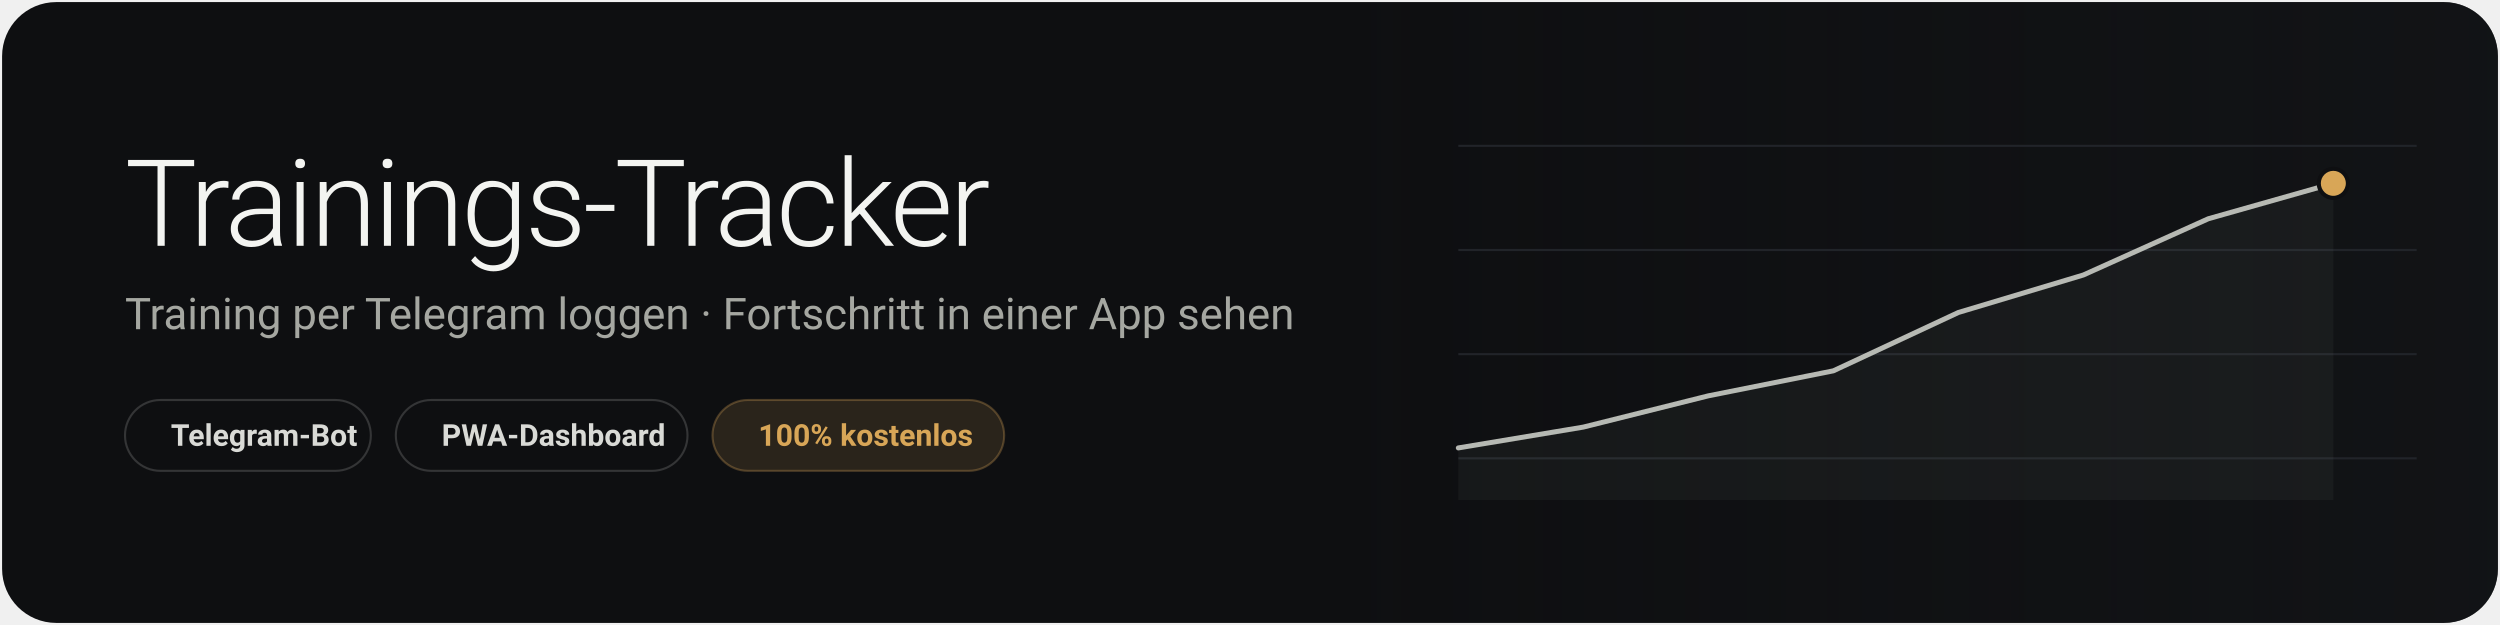
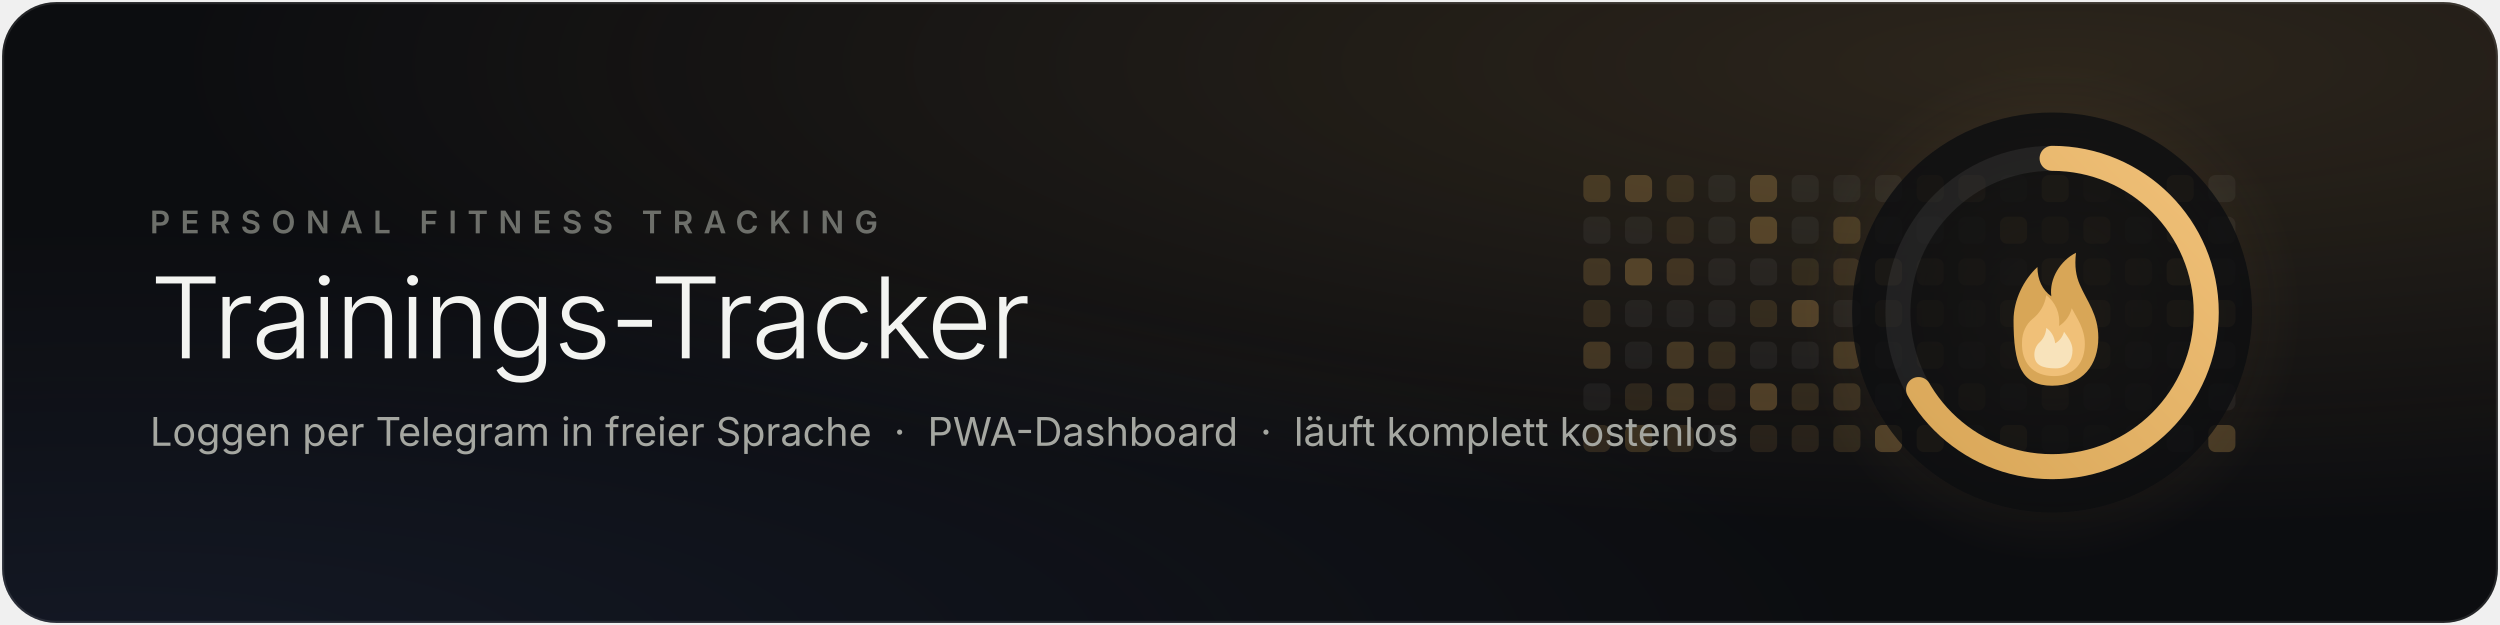
<svg xmlns="http://www.w3.org/2000/svg" width="1200" height="300" viewBox="0 0 1200 300">
  <defs>
-     <linearGradient id="fade" x1="0" y1="0" x2="1" y2="0">
-       <stop offset="0%" stop-color="#15171a" stop-opacity="0" />
-       <stop offset="100%" stop-color="#15171a" stop-opacity="0.55" />
-     </linearGradient>
    <clipPath id="round">
      <rect x="1" y="1" width="1198" height="298" rx="26" />
    </clipPath>
+     <radialGradient id="glow-warm" cx="0.82" cy="0.1" r="0.75">
+       <stop offset="0%" stop-color="#d8a657" stop-opacity="0.16" />
+       <stop offset="100%" stop-color="#d8a657" stop-opacity="0" />
+     </radialGradient>
+     <radialGradient id="glow-cool" cx="0.05" cy="1.05" r="0.7">
+       <stop offset="0%" stop-color="#577cd8" stop-opacity="0.10" />
+       <stop offset="100%" stop-color="#577cd8" stop-opacity="0" />
+     </radialGradient>
+     <linearGradient id="ember-grad" x1="0" y1="0" x2="1" y2="1">
+       <stop offset="0%" stop-color="#d8a657" />
+       <stop offset="100%" stop-color="#f0c078" />
+     </linearGradient>
+     <radialGradient id="ring-halo" cx="0.5" cy="0.5" r="0.5">
+       <stop offset="0%" stop-color="#d8a657" stop-opacity="0.22" />
+       <stop offset="70%" stop-color="#d8a657" stop-opacity="0.05" />
+       <stop offset="100%" stop-color="#d8a657" stop-opacity="0" />
+     </radialGradient>
  </defs>
  <g clip-path="url(#round)">
-     <rect x="1" y="1" width="1198" height="298" fill="#0e0f11" />
-     <rect x="640" y="1" width="559" height="298" fill="url(#fade)" />
-     <g stroke="#212429" stroke-width="1">
-       <line x1="700" y1="70" x2="1160" y2="70" />
-       <line x1="700" y1="120" x2="1160" y2="120" />
-       <line x1="700" y1="170" x2="1160" y2="170" />
-       <line x1="700" y1="220" x2="1160" y2="220" />
+     <rect x="1" y="1" width="1198" height="298" fill="#0c0d10" />
+     <rect x="1" y="1" width="1198" height="298" fill="url(#glow-warm)" />
+     <rect x="1" y="1" width="1198" height="298" fill="url(#glow-cool)" />
+     <rect x="760" y="84" width="13" height="13" rx="3.5" fill="#d8a657" opacity="0.21" />
+     <rect x="760" y="104" width="13" height="13" rx="3.5" fill="#ffffff" opacity="0.05" />
+     <rect x="760" y="124" width="13" height="13" rx="3.5" fill="#d8a657" opacity="0.2" />
+     <rect x="760" y="144" width="13" height="13" rx="3.5" fill="#d8a657" opacity="0.14" />
+     <rect x="760" y="164" width="13" height="13" rx="3.5" fill="#d8a657" opacity="0.23" />
+     <rect x="760" y="184" width="13" height="13" rx="3.5" fill="#ffffff" opacity="0.05" />
+     <rect x="760" y="204" width="13" height="13" rx="3.5" fill="#d8a657" opacity="0.16" />
+     <rect x="780" y="84" width="13" height="13" rx="3.5" fill="#d8a657" opacity="0.26" />
+     <rect x="780" y="104" width="13" height="13" rx="3.5" fill="#ffffff" opacity="0.05" />
+     <rect x="780" y="124" width="13" height="13" rx="3.5" fill="#d8a657" opacity="0.3" />
+     <rect x="780" y="144" width="13" height="13" rx="3.5" fill="#ffffff" opacity="0.05" />
+     <rect x="780" y="164" width="13" height="13" rx="3.5" fill="#ffffff" opacity="0.05" />
+     <rect x="780" y="184" width="13" height="13" rx="3.5" fill="#d8a657" opacity="0.13" />
+     <rect x="780" y="204" width="13" height="13" rx="3.5" fill="#d8a657" opacity="0.21" />
+     <rect x="800" y="84" width="13" height="13" rx="3.5" fill="#d8a657" opacity="0.14" />
+     <rect x="800" y="104" width="13" height="13" rx="3.5" fill="#d8a657" opacity="0.11" />
+     <rect x="800" y="124" width="13" height="13" rx="3.5" fill="#d8a657" opacity="0.19" />
+     <rect x="800" y="144" width="13" height="13" rx="3.5" fill="#ffffff" opacity="0.05" />
+     <rect x="800" y="164" width="13" height="13" rx="3.5" fill="#d8a657" opacity="0.23" />
+     <rect x="800" y="184" width="13" height="13" rx="3.5" fill="#d8a657" opacity="0.23" />
+     <rect x="800" y="204" width="13" height="13" rx="3.5" fill="#d8a657" opacity="0.16" />
+     <rect x="820" y="84" width="13" height="13" rx="3.5" fill="#ffffff" opacity="0.05" />
+     <rect x="820" y="104" width="13" height="13" rx="3.5" fill="#ffffff" opacity="0.05" />
+     <rect x="820" y="124" width="13" height="13" rx="3.5" fill="#ffffff" opacity="0.05" />
+     <rect x="820" y="144" width="13" height="13" rx="3.5" fill="#ffffff" opacity="0.05" />
+     <rect x="820" y="164" width="13" height="13" rx="3.5" fill="#d8a657" opacity="0.15" />
+     <rect x="820" y="184" width="13" height="13" rx="3.5" fill="#d8a657" opacity="0.11" />
+     <rect x="820" y="204" width="13" height="13" rx="3.5" fill="#ffffff" opacity="0.05" />
+     <rect x="840" y="84" width="13" height="13" rx="3.5" fill="#d8a657" opacity="0.27" />
+     <rect x="840" y="104" width="13" height="13" rx="3.5" fill="#d8a657" opacity="0.29" />
+     <rect x="840" y="124" width="13" height="13" rx="3.5" fill="#ffffff" opacity="0.05" />
+     <rect x="840" y="144" width="13" height="13" rx="3.5" fill="#d8a657" opacity="0.14" />
+     <rect x="840" y="164" width="13" height="13" rx="3.5" fill="#ffffff" opacity="0.05" />
+     <rect x="840" y="184" width="13" height="13" rx="3.5" fill="#d8a657" opacity="0.3" />
+     <rect x="840" y="204" width="13" height="13" rx="3.5" fill="#d8a657" opacity="0.11" />
+     <rect x="860" y="84" width="13" height="13" rx="3.5" fill="#ffffff" opacity="0.05" />
+     <rect x="860" y="104" width="13" height="13" rx="3.5" fill="#ffffff" opacity="0.05" />
+     <rect x="860" y="124" width="13" height="13" rx="3.5" fill="#d8a657" opacity="0.12" />
+     <rect x="860" y="144" width="13" height="13" rx="3.5" fill="#d8a657" opacity="0.29" />
+     <rect x="860" y="164" width="13" height="13" rx="3.5" fill="#ffffff" opacity="0.05" />
+     <rect x="860" y="184" width="13" height="13" rx="3.5" fill="#d8a657" opacity="0.15" />
+     <rect x="860" y="204" width="13" height="13" rx="3.5" fill="#d8a657" opacity="0.11" />
+     <rect x="880" y="84" width="13" height="13" rx="3.5" fill="#ffffff" opacity="0.05" />
+     <rect x="880" y="104" width="13" height="13" rx="3.5" fill="#d8a657" opacity="0.21" />
+     <rect x="880" y="124" width="13" height="13" rx="3.5" fill="#d8a657" opacity="0.14" />
+     <rect x="880" y="144" width="13" height="13" rx="3.5" fill="#ffffff" opacity="0.05" />
+     <rect x="880" y="164" width="13" height="13" rx="3.5" fill="#d8a657" opacity="0.23" />
+     <rect x="880" y="184" width="13" height="13" rx="3.5" fill="#d8a657" opacity="0.18" />
+     <rect x="880" y="204" width="13" height="13" rx="3.5" fill="#d8a657" opacity="0.15" />
+     <rect x="900" y="84" width="13" height="13" rx="3.5" fill="#ffffff" opacity="0.05" />
+     <rect x="900" y="104" width="13" height="13" rx="3.5" fill="#ffffff" opacity="0.05" />
+     <rect x="900" y="124" width="13" height="13" rx="3.5" fill="#d8a657" opacity="0.28" />
+     <rect x="900" y="144" width="13" height="13" rx="3.5" fill="#d8a657" opacity="0.18" />
+     <rect x="900" y="164" width="13" height="13" rx="3.5" fill="#ffffff" opacity="0.05" />
+     <rect x="900" y="184" width="13" height="13" rx="3.5" fill="#ffffff" opacity="0.05" />
+     <rect x="900" y="204" width="13" height="13" rx="3.5" fill="#d8a657" opacity="0.3" />
+     <rect x="920" y="84" width="13" height="13" rx="3.5" fill="#d8a657" opacity="0.15" />
+     <rect x="920" y="104" width="13" height="13" rx="3.5" fill="#ffffff" opacity="0.05" />
+     <rect x="920" y="124" width="13" height="13" rx="3.5" fill="#d8a657" opacity="0.16" />
+     <rect x="920" y="144" width="13" height="13" rx="3.5" fill="#d8a657" opacity="0.12" />
+     <rect x="920" y="164" width="13" height="13" rx="3.5" fill="#d8a657" opacity="0.15" />
+     <rect x="920" y="184" width="13" height="13" rx="3.5" fill="#d8a657" opacity="0.17" />
+     <rect x="920" y="204" width="13" height="13" rx="3.5" fill="#d8a657" opacity="0.29" />
+     <rect x="940" y="84" width="13" height="13" rx="3.5" fill="#d8a657" opacity="0.21" />
+     <rect x="940" y="104" width="13" height="13" rx="3.5" fill="#ffffff" opacity="0.05" />
+     <rect x="940" y="124" width="13" height="13" rx="3.5" fill="#d8a657" opacity="0.13" />
+     <rect x="940" y="144" width="13" height="13" rx="3.5" fill="#ffffff" opacity="0.05" />
+     <rect x="940" y="164" width="13" height="13" rx="3.5" fill="#ffffff" opacity="0.05" />
+     <rect x="940" y="184" width="13" height="13" rx="3.5" fill="#d8a657" opacity="0.14" />
+     <rect x="940" y="204" width="13" height="13" rx="3.5" fill="#ffffff" opacity="0.05" />
+     <rect x="960" y="84" width="13" height="13" rx="3.5" fill="#ffffff" opacity="0.05" />
+     <rect x="960" y="104" width="13" height="13" rx="3.5" fill="#d8a657" opacity="0.29" />
+     <rect x="960" y="124" width="13" height="13" rx="3.5" fill="#ffffff" opacity="0.05" />
+     <rect x="960" y="144" width="13" height="13" rx="3.5" fill="#d8a657" opacity="0.18" />
+     <rect x="960" y="164" width="13" height="13" rx="3.5" fill="#d8a657" opacity="0.11" />
+     <rect x="960" y="184" width="13" height="13" rx="3.5" fill="#ffffff" opacity="0.05" />
+     <rect x="960" y="204" width="13" height="13" rx="3.5" fill="#d8a657" opacity="0.24" />
+     <rect x="980" y="84" width="13" height="13" rx="3.5" fill="#d8a657" opacity="0.26" />
+     <rect x="980" y="104" width="13" height="13" rx="3.5" fill="#d8a657" opacity="0.16" />
+     <rect x="980" y="124" width="13" height="13" rx="3.5" fill="#d8a657" opacity="0.24" />
+     <rect x="980" y="144" width="13" height="13" rx="3.5" fill="#d8a657" opacity="0.15" />
+     <rect x="980" y="164" width="13" height="13" rx="3.5" fill="#d8a657" opacity="0.27" />
+     <rect x="980" y="184" width="13" height="13" rx="3.5" fill="#d8a657" opacity="0.16" />
+     <rect x="980" y="204" width="13" height="13" rx="3.5" fill="#ffffff" opacity="0.05" />
+     <rect x="1000" y="84" width="13" height="13" rx="3.5" fill="#d8a657" opacity="0.1" />
+     <rect x="1000" y="104" width="13" height="13" rx="3.5" fill="#d8a657" opacity="0.19" />
+     <rect x="1000" y="124" width="13" height="13" rx="3.5" fill="#d8a657" opacity="0.14" />
+     <rect x="1000" y="144" width="13" height="13" rx="3.5" fill="#d8a657" opacity="0.21" />
+     <rect x="1000" y="164" width="13" height="13" rx="3.5" fill="#d8a657" opacity="0.17" />
+     <rect x="1000" y="184" width="13" height="13" rx="3.5" fill="#ffffff" opacity="0.05" />
+     <rect x="1000" y="204" width="13" height="13" rx="3.5" fill="#ffffff" opacity="0.05" />
+     <rect x="1020" y="84" width="13" height="13" rx="3.5" fill="#ffffff" opacity="0.05" />
+     <rect x="1020" y="104" width="13" height="13" rx="3.5" fill="#ffffff" opacity="0.05" />
+     <rect x="1020" y="124" width="13" height="13" rx="3.5" fill="#d8a657" opacity="0.13" />
+     <rect x="1020" y="144" width="13" height="13" rx="3.5" fill="#d8a657" opacity="0.1" />
+     <rect x="1020" y="164" width="13" height="13" rx="3.5" fill="#ffffff" opacity="0.05" />
+     <rect x="1020" y="184" width="13" height="13" rx="3.5" fill="#ffffff" opacity="0.05" />
+     <rect x="1020" y="204" width="13" height="13" rx="3.5" fill="#ffffff" opacity="0.05" />
+     <rect x="1040" y="84" width="13" height="13" rx="3.5" fill="#d8a657" opacity="0.23" />
+     <rect x="1040" y="104" width="13" height="13" rx="3.5" fill="#d8a657" opacity="0.25" />
+     <rect x="1040" y="124" width="13" height="13" rx="3.5" fill="#d8a657" opacity="0.3" />
+     <rect x="1040" y="144" width="13" height="13" rx="3.5" fill="#d8a657" opacity="0.21" />
+     <rect x="1040" y="164" width="13" height="13" rx="3.5" fill="#ffffff" opacity="0.05" />
+     <rect x="1040" y="184" width="13" height="13" rx="3.5" fill="#ffffff" opacity="0.05" />
+     <rect x="1040" y="204" width="13" height="13" rx="3.5" fill="#ffffff" opacity="0.05" />
+     <rect x="1060" y="84" width="13" height="13" rx="3.5" fill="#ffffff" opacity="0.05" />
+     <rect x="1060" y="104" width="13" height="13" rx="3.5" fill="#ffffff" opacity="0.05" />
+     <rect x="1060" y="124" width="13" height="13" rx="3.5" fill="#ffffff" opacity="0.05" />
+     <rect x="1060" y="144" width="13" height="13" rx="3.5" fill="#d8a657" opacity="0.24" />
+     <rect x="1060" y="164" width="13" height="13" rx="3.5" fill="#ffffff" opacity="0.05" />
+     <rect x="1060" y="184" width="13" height="13" rx="3.5" fill="#ffffff" opacity="0.05" />
+     <rect x="1060" y="204" width="13" height="13" rx="3.5" fill="#d8a657" opacity="0.26" />
+     <circle cx="985" cy="150" r="120" fill="url(#ring-halo)" />
+     <circle cx="985" cy="150" r="96" fill="#0c0d10" opacity="0.82" />
+     <circle cx="985" cy="150" r="74" fill="none" stroke="rgba(255,255,255,0.07)" stroke-width="12" />
+     <circle cx="985" cy="150" r="74" fill="none" stroke="url(#ember-grad)" stroke-width="12" stroke-linecap="round" stroke-dasharray="465.0" stroke-dashoffset="155.0" transform="rotate(-90 985 150)" />
+     <g transform="translate(955.4 113.0) scale(1.85)">
+       <path fill="#d8a657" d="M16 39c8 0 12-5.5 12-12.5 0-6-3-9.5-4.8-13.7-1-2.3-1.4-4.7-1-8.3-4 2-7 6.7-6.4 11.3-2.3-1.6-3.6-4.3-3.6-7.6-3.6 3.3-6.2 8.6-6.2 13.8C6 33.5 8 39 16 39z" />
+       <path fill="#f0c078" d="M16.5 36.5c5.4 0 8-3.7 8-8.3 0-4-2-6.6-3.4-9.3-.5 2-1.7 3.6-3.3 4.6.4-3.3-1-6.2-3.3-8-.4 2.6-1.7 4.7-3.6 6.2-1.6 1.3-2.7 3.5-2.7 6C8 33 11 36.5 16.5 36.5z" />
+       <path fill="#f8e3bb" d="M17 34.5c2.8 0 4.3-2.1 4.3-4.7 0-2-1.3-3.5-2.2-4.8-.4 1.4-1.2 2.4-2.3 3-.2-1.8-1.1-3.2-2.3-4-.1 1.6-.8 2.9-1.8 3.8-.8.7-1.3 1.9-1.3 3.1 0 2.6 1.8 3.6 5.6 3.6z" />
    </g>
-     <polyline points="700,215 760,205 820,190 880,178 940,150 1000,132 1060,105 1120,88" fill="none" stroke="#c9cbc4" stroke-width="2.4" stroke-linecap="round" opacity="0.9" />
-     <polygon points="700,215 760,205 820,190 880,178 940,150 1000,132 1060,105 1120,88 1120,240 700,240" fill="#c9cbc4" opacity="0.05" />
-     <circle cx="1120" cy="88" r="7" fill="#d8a657" stroke="#0e0f11" stroke-width="2" />
-     <text x="60" y="118" font-family="-apple-system, 'Segoe UI', Roboto, sans-serif" font-size="58" font-weight="300" letter-spacing="-1.5" fill="#f3f4f1">Trainings-Tracker</text>
-     <text x="60" y="158" font-family="-apple-system, 'Segoe UI', Roboto, sans-serif" font-size="21" font-weight="400" fill="#a5a7a1">Training per Telegram loggen · Fortschritt in einer App sehen</text>
-     <g font-family="-apple-system, 'Segoe UI', Roboto, sans-serif" font-size="14.5" font-weight="600">
-       <rect x="60" y="192" width="118" height="34" rx="17" fill="none" stroke="rgba(255,255,255,.16)" />
-       <text x="82" y="214" fill="#d9dad6">Telegram-Bot</text>
-       <rect x="190" y="192" width="140" height="34" rx="17" fill="none" stroke="rgba(255,255,255,.16)" />
-       <text x="212" y="214" fill="#d9dad6">PWA-Dashboard</text>
-       <rect x="342" y="192" width="140" height="34" rx="17" fill="rgba(216,166,87,.14)" stroke="rgba(216,166,87,.3)" />
-       <text x="364" y="214" fill="#d8a657">100% kostenlos</text>
-     </g>
+     <text x="72" y="112" font-family="-apple-system, 'Segoe UI', system-ui, sans-serif" font-size="15" font-weight="600" letter-spacing="5" fill="#6d6f6a">PERSONAL FITNESS TRACKING</text>
+     <text x="72" y="172" font-family="-apple-system, 'Segoe UI', system-ui, sans-serif" font-size="54" font-weight="300" letter-spacing="-1" fill="#f3f4f1">Trainings-Tracker</text>
+     <text x="72" y="214" font-family="-apple-system, 'Segoe UI', system-ui, sans-serif" font-size="19" font-weight="400" fill="#a5a7a1">Loggen per Telegram in freier Sprache  ·  PWA-Dashboard  ·  läuft komplett kostenlos</text>
+     <rect x="1.5" y="1.5" width="1197" height="297" rx="25.5" fill="none" stroke="rgba(255,255,255,0.10)" stroke-width="1" />
  </g>
</svg>
